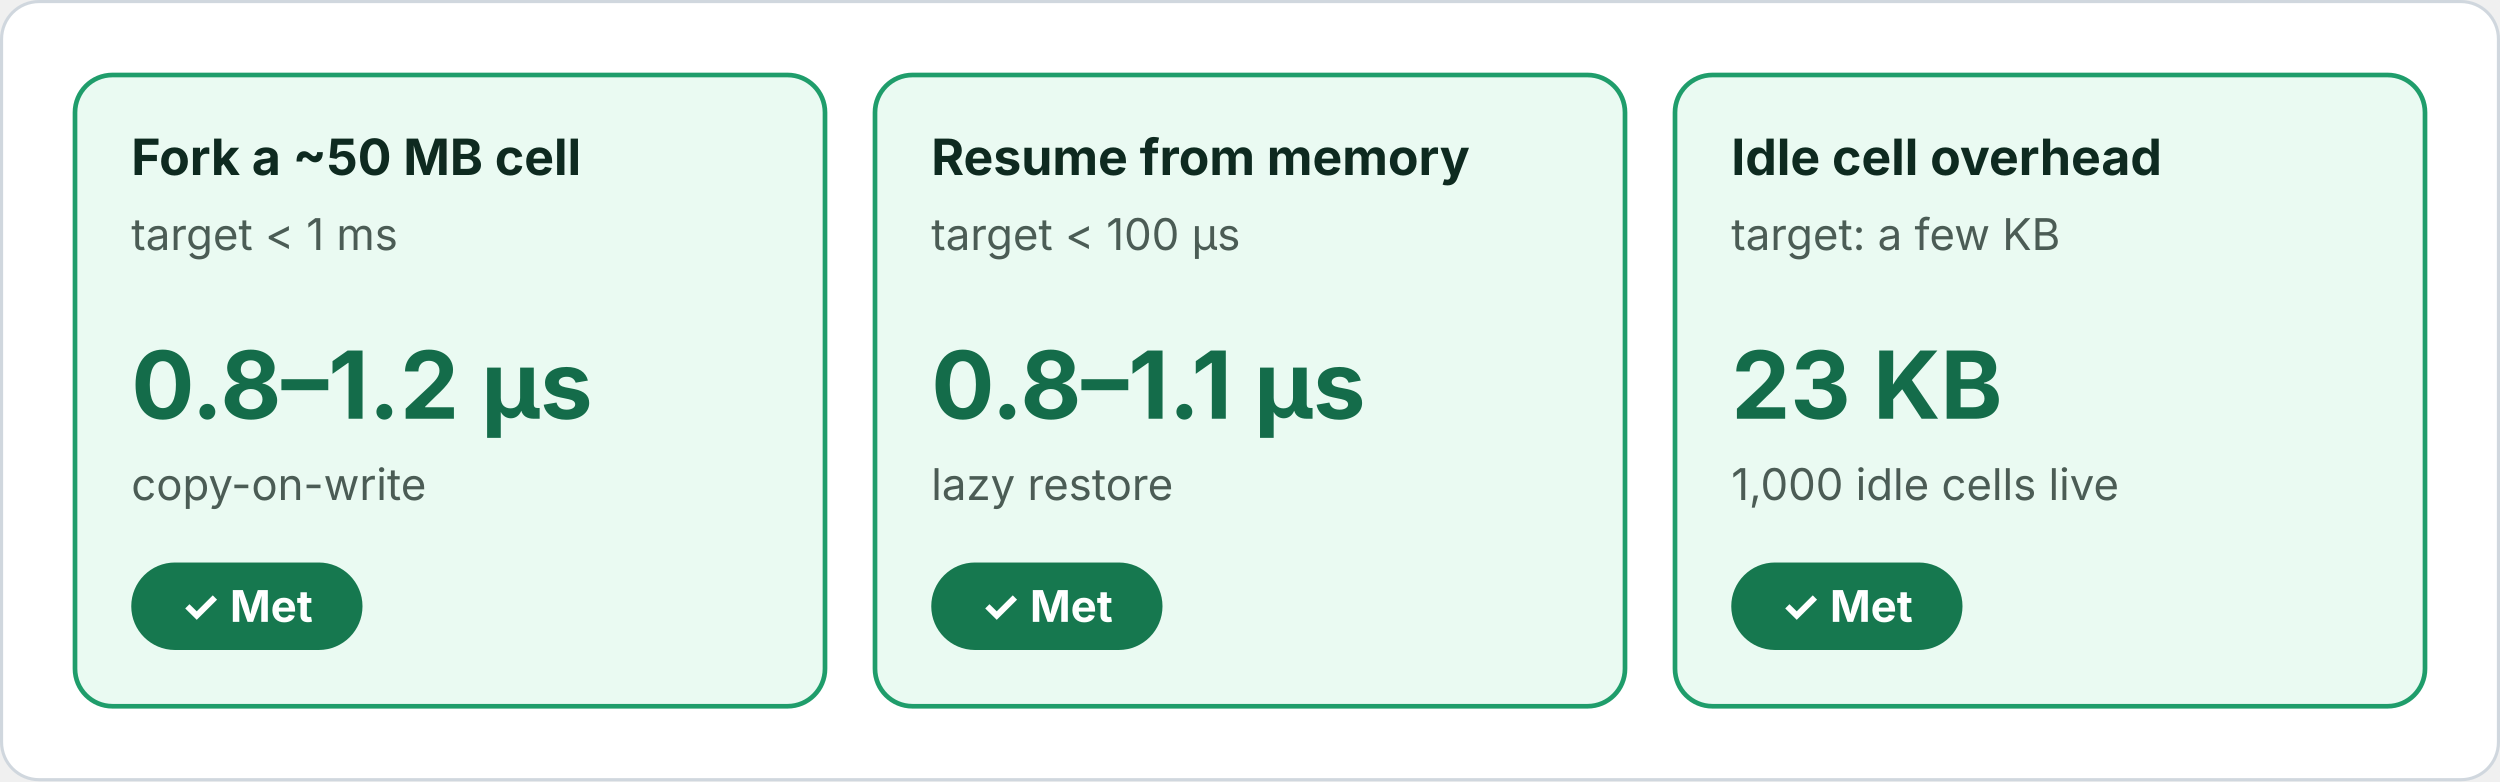
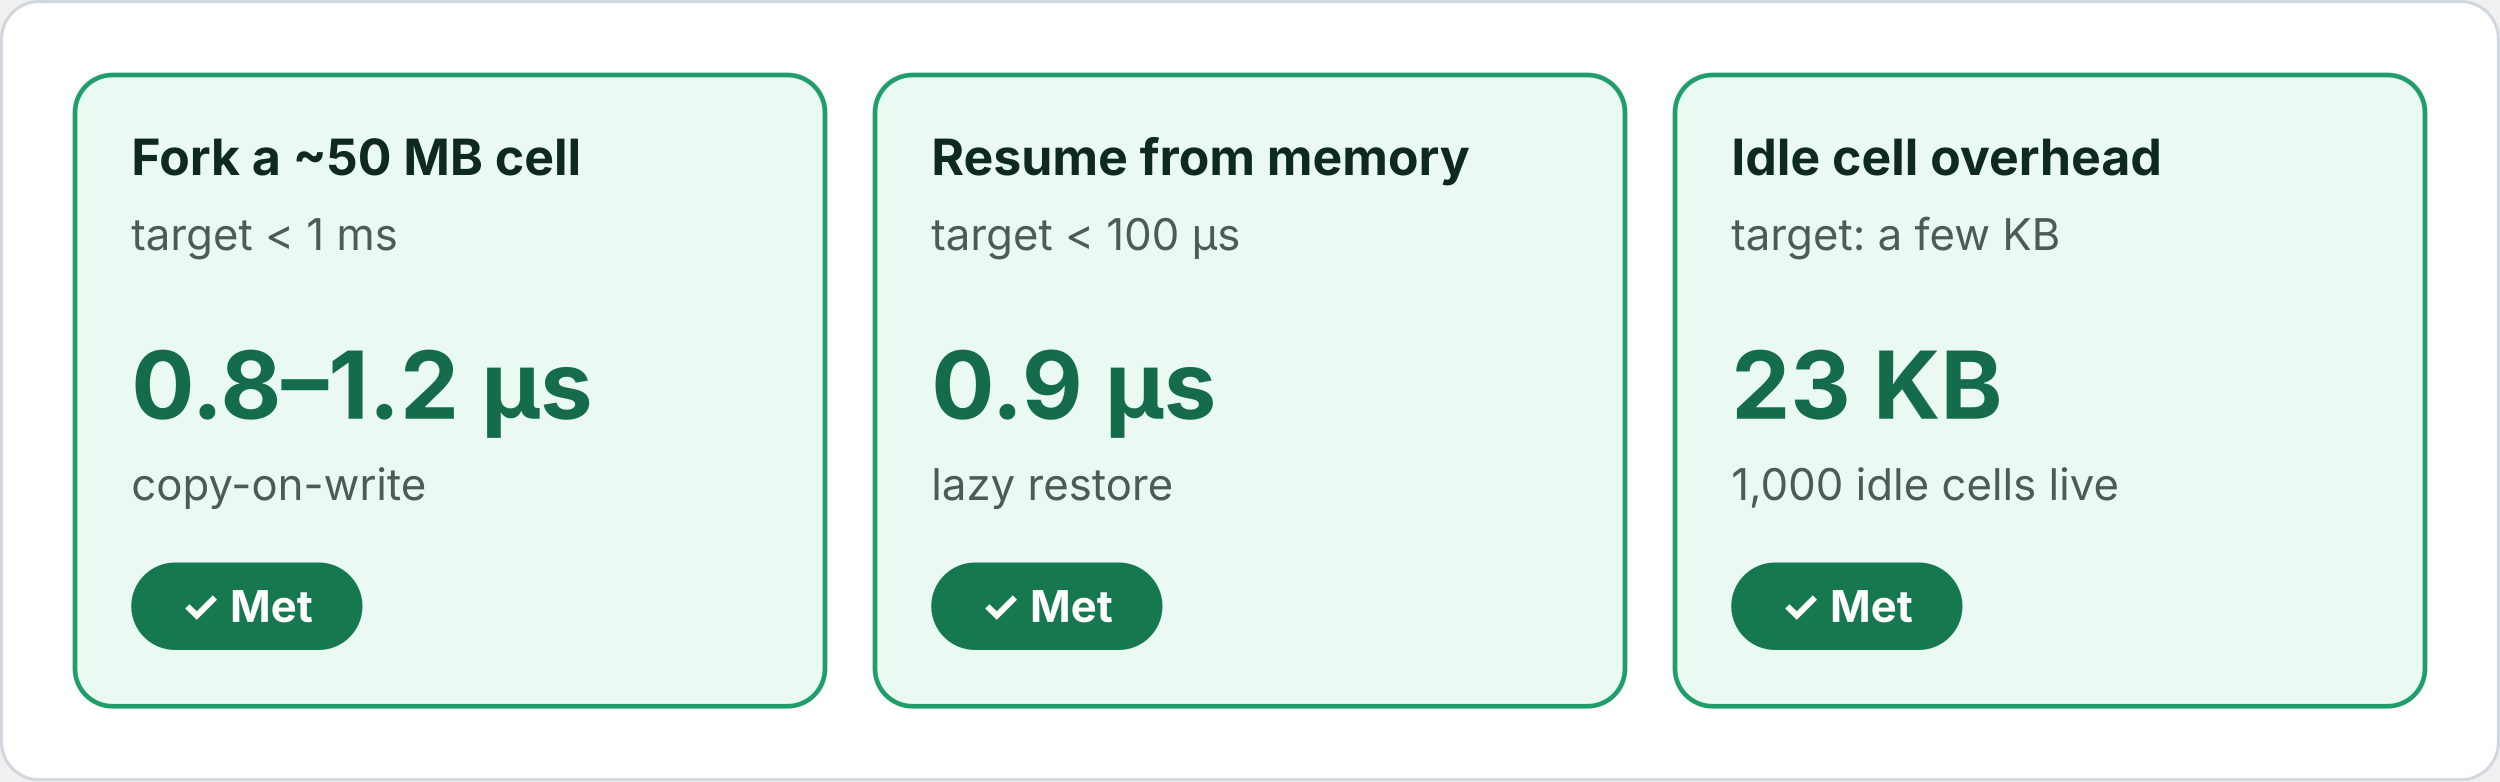
<svg xmlns="http://www.w3.org/2000/svg" viewBox="0 0 800 250" width="800" height="250" role="img" font-family="Inter, -apple-system, Segoe UI, Helvetica, Arial, sans-serif">
  <defs>
    <marker id="a" viewBox="0 0 10 10" refX="9" refY="5" markerWidth="7" markerHeight="7" orient="auto-start-reverse">
      <path d="M0 0L10 5L0 10z" fill="#57706a" />
    </marker>
  </defs>
  <rect class="bg" x="0.5" y="0.5" width="799" height="249" rx="12" fill="#ffffff" stroke="#d0d7de" />
  <rect x="24" y="24" width="240" height="202" rx="12" fill="#eafaf2" stroke="#1f9d6b" stroke-width="1.5" />
  <text x="42" y="56" font-size="16" fill="#0e2a20" font-weight="700">Fork a ~50 MB cell</text>
  <text x="42" y="80" font-size="14" fill="#4b5c55">target &lt; 1 ms</text>
  <text x="42" y="134" font-size="30" fill="#146c4a" font-weight="700">0.8–1.2 µs</text>
  <text x="42" y="160" font-size="14" fill="#4b5c55">copy-on-write</text>
  <rect x="42" y="180" width="74" height="28" rx="14" fill="#16784f" stroke="#16784f" stroke-width="0" />
  <text x="79" y="199" font-size="14" fill="#ffffff" font-weight="700" text-anchor="middle">✓ Met</text>
  <rect x="280" y="24" width="240" height="202" rx="12" fill="#eafaf2" stroke="#1f9d6b" stroke-width="1.5" />
  <text x="298" y="56" font-size="16" fill="#0e2a20" font-weight="700">Resume from memory</text>
  <text x="298" y="80" font-size="14" fill="#4b5c55">target &lt; 100 µs</text>
-   <text x="298" y="134" font-size="30" fill="#146c4a" font-weight="700">0.8–1.1 µs</text>
+   <text x="298" y="134" font-size="30" fill="#146c4a" font-weight="700">0.9 µs</text>
  <text x="298" y="160" font-size="14" fill="#4b5c55">lazy restore</text>
  <rect x="298" y="180" width="74" height="28" rx="14" fill="#16784f" stroke="#16784f" stroke-width="0" />
  <text x="335" y="199" font-size="14" fill="#ffffff" font-weight="700" text-anchor="middle">✓ Met</text>
  <rect x="536" y="24" width="240" height="202" rx="12" fill="#eafaf2" stroke="#1f9d6b" stroke-width="1.5" />
  <text x="554" y="56" font-size="16" fill="#0e2a20" font-weight="700">Idle cell overhead</text>
  <text x="554" y="80" font-size="14" fill="#4b5c55">target: a few KB</text>
  <text x="554" y="134" font-size="30" fill="#146c4a" font-weight="700">23 KB</text>
  <text x="554" y="160" font-size="14" fill="#4b5c55">1,000 idle cells live</text>
  <rect x="554" y="180" width="74" height="28" rx="14" fill="#16784f" stroke="#16784f" stroke-width="0" />
  <text x="591" y="199" font-size="14" fill="#ffffff" font-weight="700" text-anchor="middle">✓ Met</text>
</svg>
